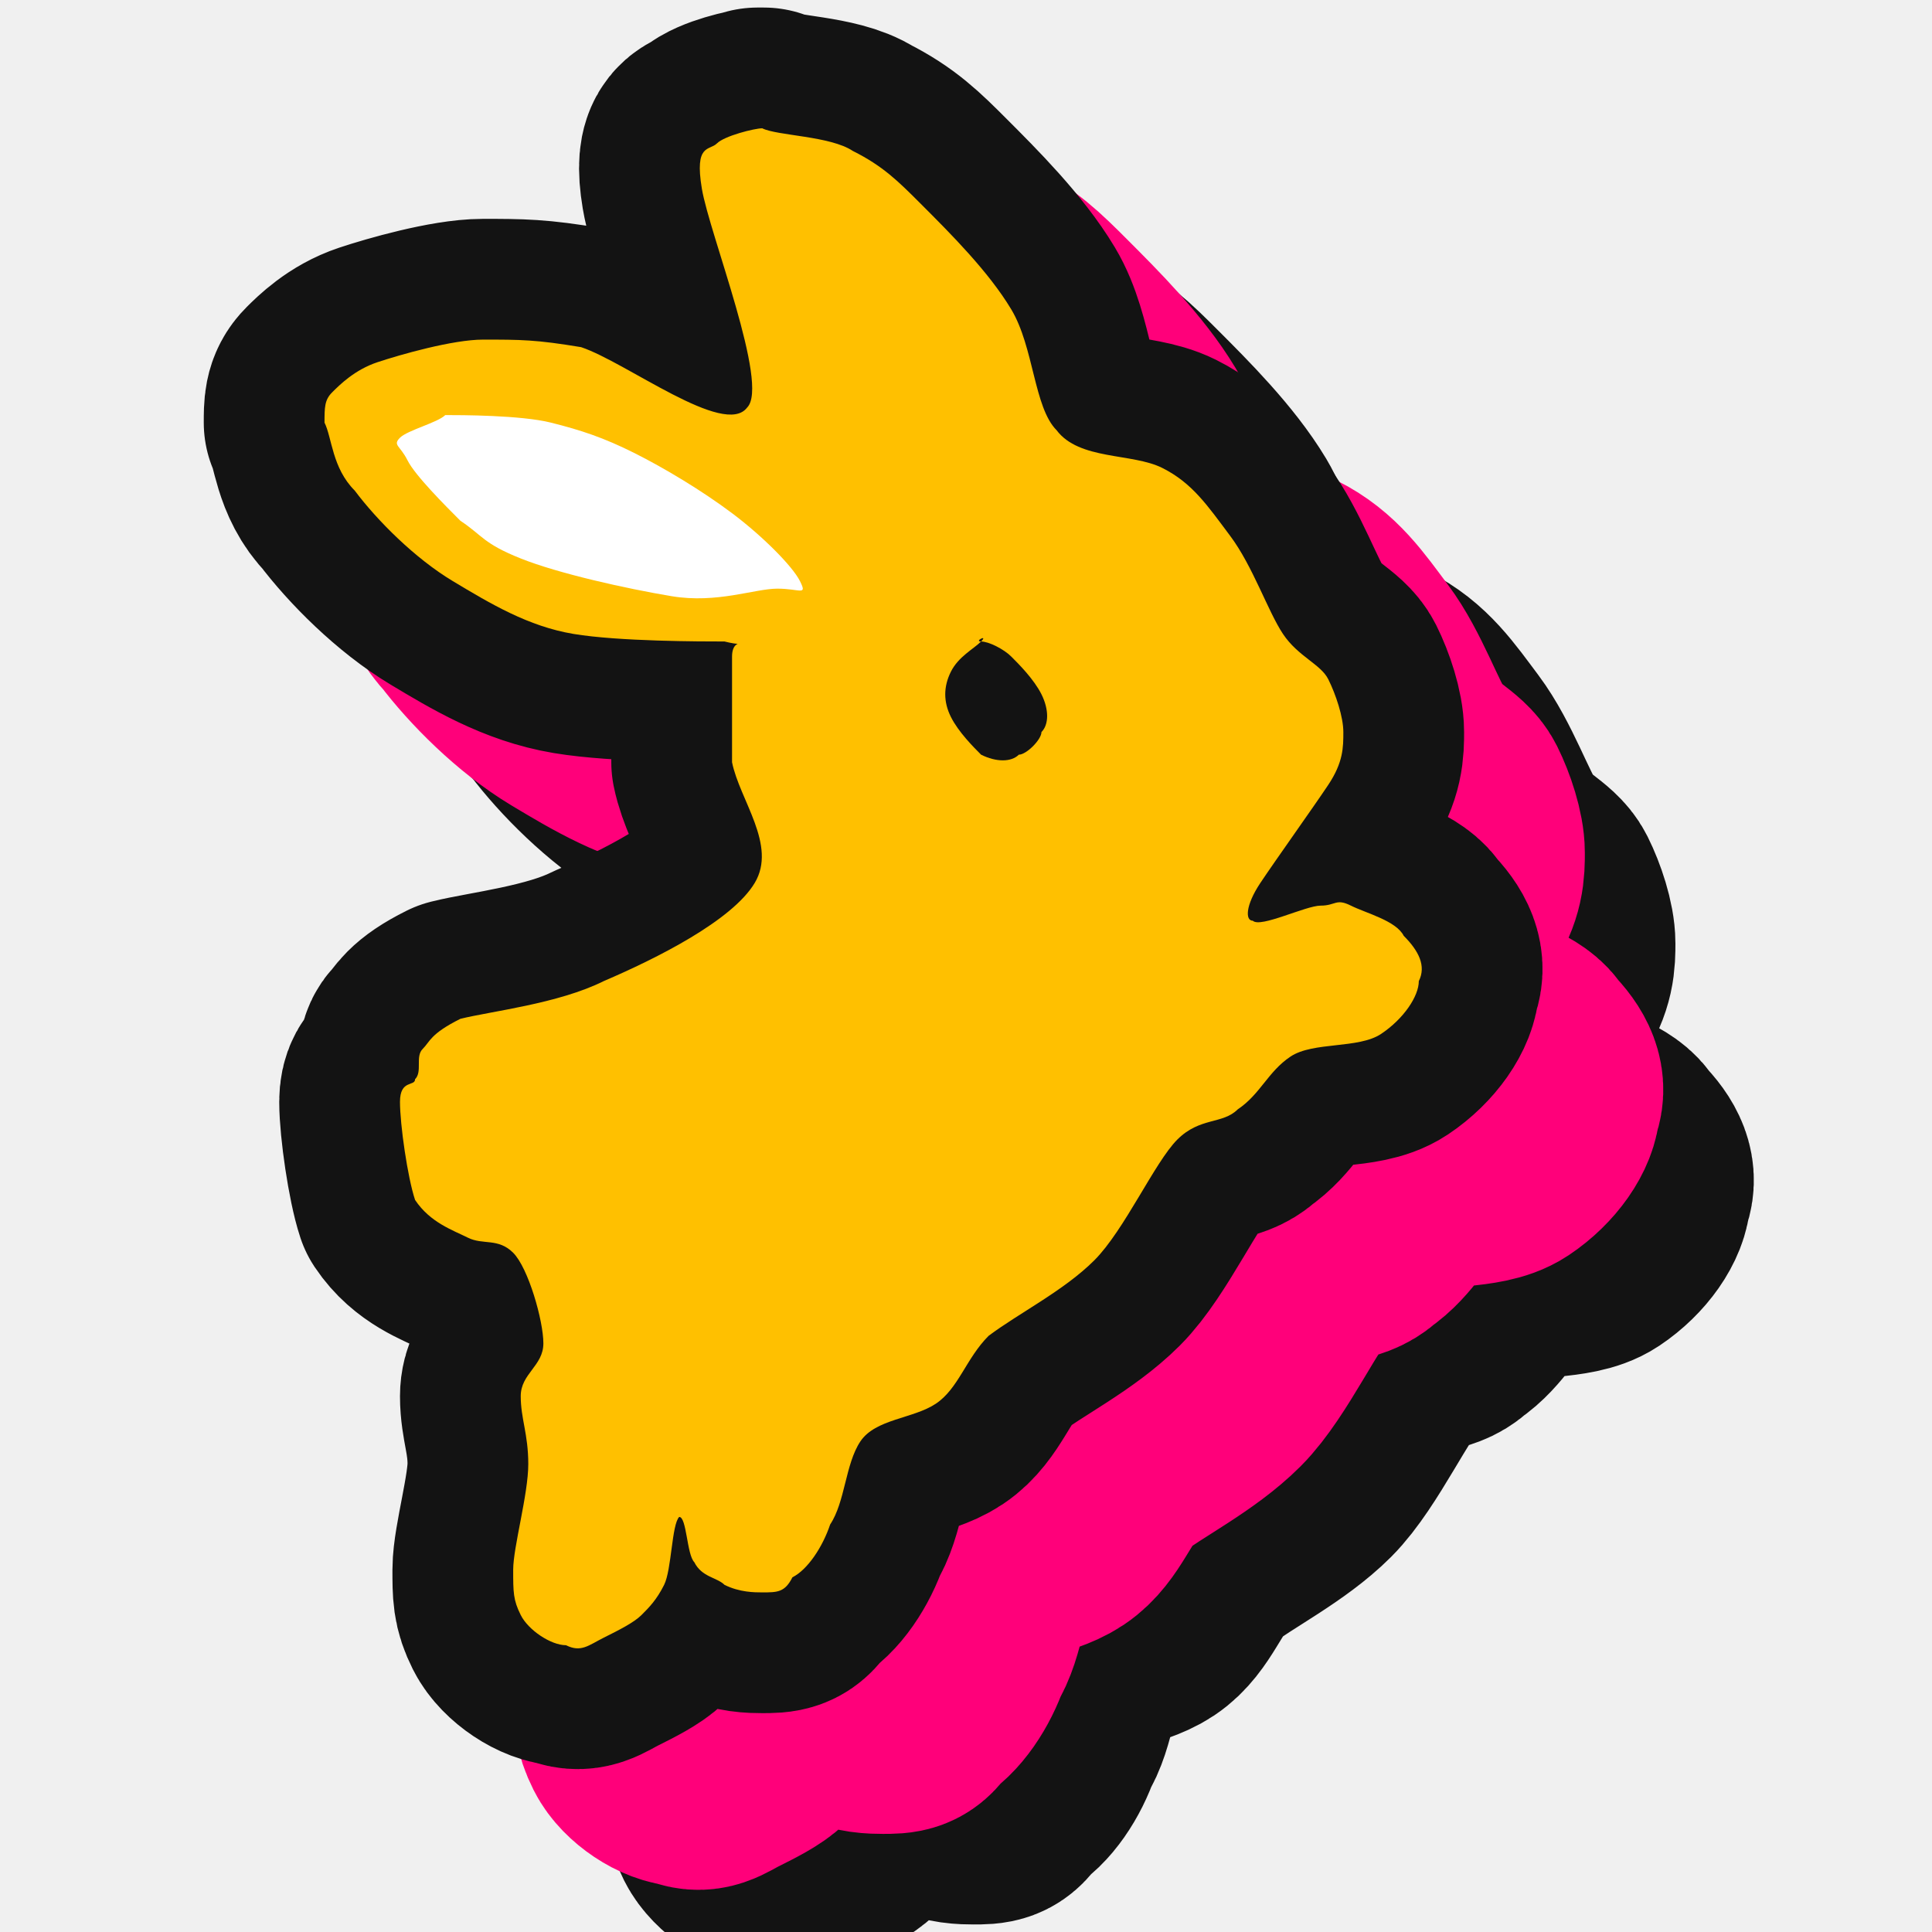
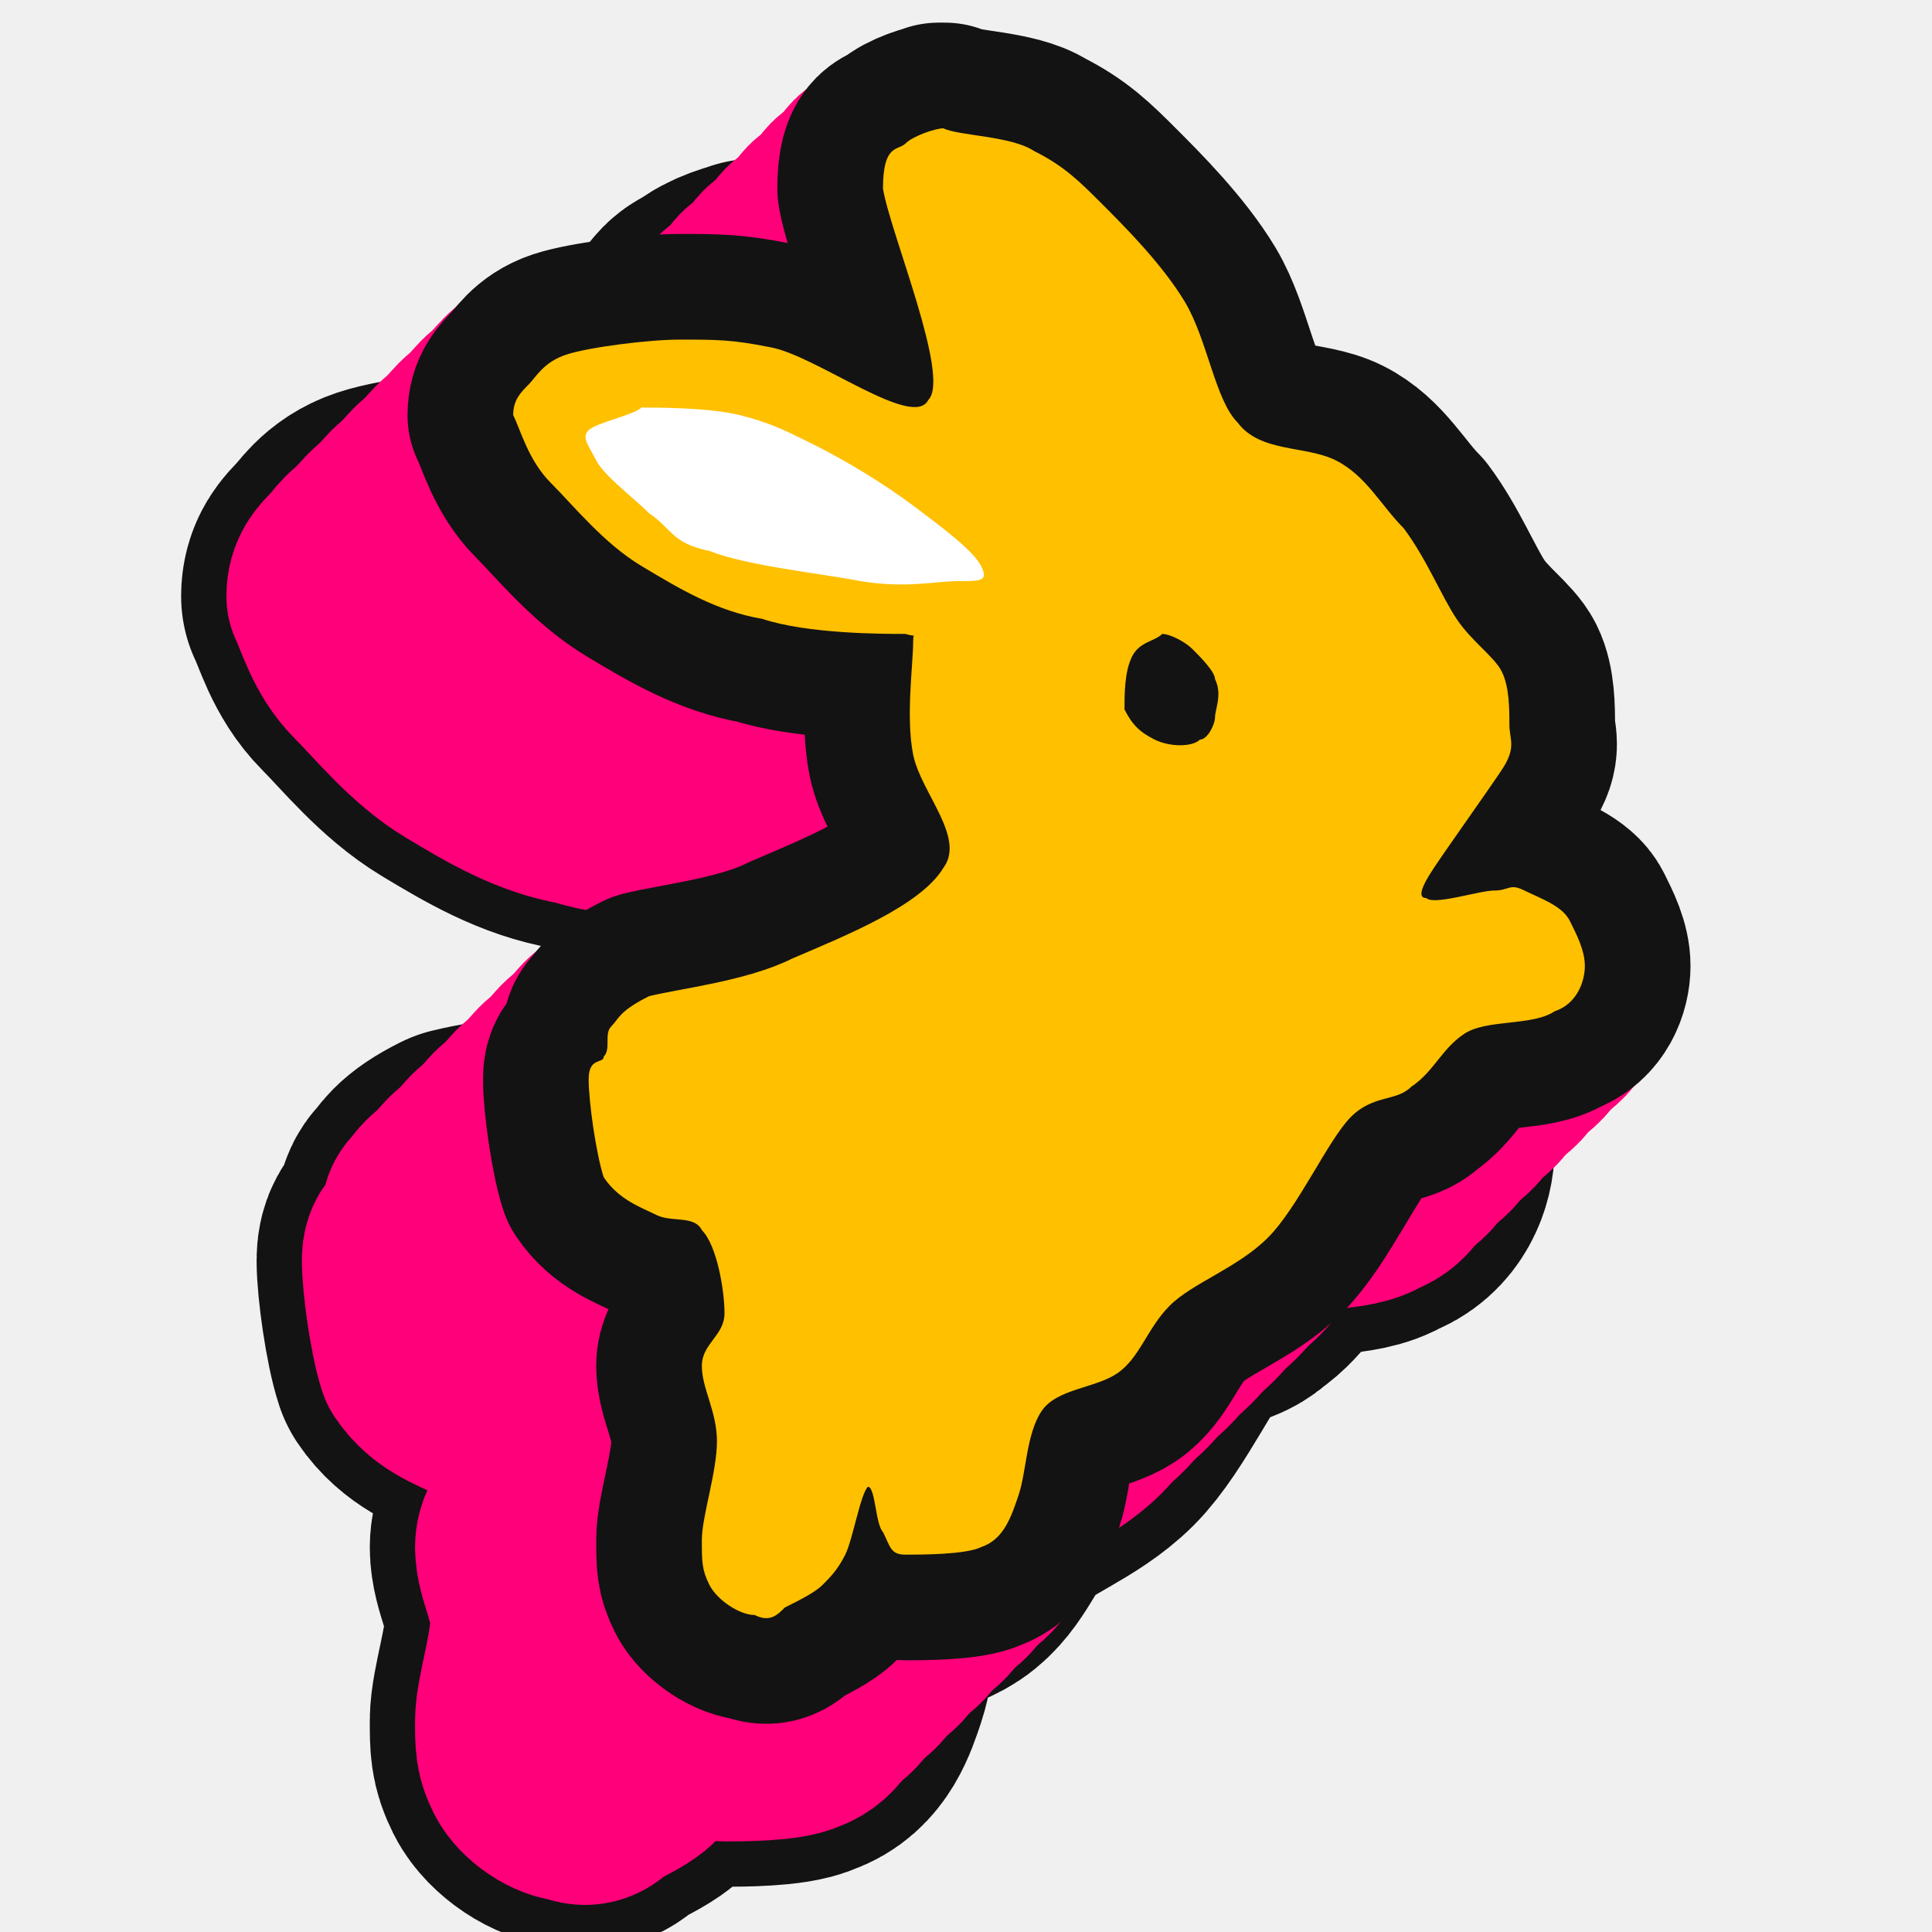
<svg xmlns="http://www.w3.org/2000/svg" viewBox="0 0 256 256">
  <defs>
    <clipPath id="c">
      <rect width="256" height="256" />
    </clipPath>
  </defs>
  <g clip-path="url(#c)">
    <defs>
-       <path id="r" d="M101 17C103 18 110 18 113 20C117 22 119 24 122 27C126 31 131 36 134 41C137 46 137 54 140 57C143 61 150 60 154 62C158 64 160 67 163 71C166 75 168 81 170 84C172 87 175 88 176 90C177 92 178 95 178 97C178 99 178 101 176 104C174 107 169 114 167 117C165 120 165 122 166 122C167 123 173 120 175 120C177 120 177 119 179 120C181 121 185 122 186 124C188 126 189 128 188 130C188 132 186 135 183 137C180 139 174 138 171 140C168 142 167 145 164 147C162 149 159 148 156 151C153 154 149 163 145 167C141 171 135 174 131 177C128 180 127 184 124 186C121 188 116 188 114 191C112 194 112 199 110 202C109 205 107 208 105 209C104 211 103 211 101 211C100 211 98 211 96 210C95 209 93 209 92 207C91 206 91 201 90 201C89 202 89 208 88 210C87 212 86 213 85 214C84 215 82 216 80 217C78 218 77 219 75 218C73 218 70 216 69 214C68 212 68 211 68 208C68 205 70 198 70 194C70 190 69 188 69 185C69 182 72 181 72 178C72 175 70 168 68 166C66 164 64 165 62 164C60 163 57 162 55 159C54 156 53 149 53 146C53 143 55 144 55 143C56 142 55 140 56 139C57 138 57 137 61 135C65 134 74 133 80 130C87 127 97 122 100 117C103 112 98 106 97 101C97 96 97 90 97 87C97 84 100 86 96 85C93 85 82 85 76 84C70 83 65 80 60 77C55 74 50 69 47 65C44 62 44 58 43 56C43 54 43 53 44 52C45 51 47 49 50 48C53 47 60 45 64 45C69 45 71 45 77 46C83 48 96 58 99 54C102 51 94 31 93 25C92 19 94 20 95 19C96 18 100 17 101 17C102 17 99 17 101 17Z" />
+       <path id="r" d="M125 17C127 18 134 18 137 20C141 22 143 24 146 27C149 30 154 35 157 40C160 45 161 53 164 56C167 60 173 59 177 61C181 63 183 67 186 70C189 74 191 79 193 82C195 85 198 87 199 89C200 91 200 94 200 96C200 98 201 99 199 102C197 105 192 112 190 115C188 118 188 119 189 119C190 120 196 118 198 118C200 118 200 117 202 118C204 119 207 120 208 122C209 124 210 126 210 128C210 130 209 133 206 134C203 136 197 135 194 137C191 139 190 142 187 144C185 146 182 145 179 148C176 151 172 160 168 164C164 168 158 170 155 173C152 176 151 180 148 182C145 184 140 184 138 187C136 190 136 195 135 198C134 201 133 204 130 205C128 206 122 206 120 206C118 206 118 205 117 203C116 202 116 197 115 197C114 198 113 204 112 206C111 208 110 209 109 210C108 211 106 212 104 213C103 214 102 215 100 214C98 214 95 212 94 210C93 208 93 207 93 204C93 201 95 195 95 191C95 187 93 184 93 181C93 178 96 177 96 174C96 171 95 165 93 163C92 161 89 162 87 161C85 160 82 159 80 156C79 153 78 146 78 143C78 140 80 141 80 140C81 139 80 137 81 136C82 135 82 134 86 132C90 131 99 130 105 127C112 124 122 120 125 115C128 111 122 105 121 100C120 95 121 88 121 85C121 82 123 85 120 84C117 84 107 84 101 82C95 81 90 78 85 75C80 72 76 67 73 64C70 61 69 57 68 55C68 53 69 52 70 51C71 50 72 48 75 47C78 46 86 45 90 45C95 45 97 45 102 46C108 47 121 57 123 53C126 50 118 31 117 25C117 19 119 20 120 19C121 18 124 17 125 17C126 17 123 17 125 17Z" />
    </defs>
-     <use href="#r" fill="#131313" stroke="#131313" stroke-width="32" stroke-linejoin="round" x="28" y="28" />
-     <use href="#r" fill="#ff007a" stroke="#ff007a" stroke-width="32" stroke-linejoin="round" x="16" y="16" />
-     <use href="#r" fill="#131313" stroke="#131313" stroke-width="32" stroke-linejoin="round" />
+     <use href="#r" fill="#131313" stroke="#131313" stroke-width="40" stroke-linejoin="round" x="-24" y="24" />
+     <use href="#r" fill="#ff007a" stroke="#ff007a" stroke-width="28" stroke-linejoin="round" x="-24" y="24" />
+     <use href="#r" fill="#ff007a" stroke="#ff007a" stroke-width="28" stroke-linejoin="round" x="-21" y="21" />
+     <use href="#r" fill="#ff007a" stroke="#ff007a" stroke-width="28" stroke-linejoin="round" x="-18" y="18" />
+     <use href="#r" fill="#ff007a" stroke="#ff007a" stroke-width="28" stroke-linejoin="round" x="-15" y="15" />
+     <use href="#r" fill="#ff007a" stroke="#ff007a" stroke-width="28" stroke-linejoin="round" x="-12" y="12" />
+     <use href="#r" fill="#ff007a" stroke="#ff007a" stroke-width="28" stroke-linejoin="round" x="-9" y="9" />
+     <use href="#r" fill="#ff007a" stroke="#ff007a" stroke-width="28" stroke-linejoin="round" x="-6" y="6" />
+     <use href="#r" fill="#ff007a" stroke="#ff007a" stroke-width="28" stroke-linejoin="round" x="-3" y="3" />
+     <use href="#r" fill="#131313" stroke="#131313" stroke-width="28" stroke-linejoin="round" />
    <use href="#r" fill="#ffc000" />
-     <path d="M59 55C61 55 69 55 73 56C77 57 80 58 84 60C88 62 93 65 97 68C101 71 105 75 106 77C107 79 106 78 103 78C100 78 95 80 89 79C83 78 74 76 69 74C64 72 64 71 61 69C59 67 55 63 54 61C53 59 52 59 53 58C54 57 58 56 59 55C60 55 57 55 59 55Z" fill="#ffffff" />
-     <path d="M130 85C131 85 133 86 134 87C135 88 137 90 138 92C139 94 139 96 138 97C138 98 136 100 135 100C134 101 132 101 130 100C129 99 127 97 126 95C125 93 125 91 126 89C127 87 129 86 130 85C131 84 129 85 130 85Z" fill="#131313" />
+     <path d="M85 54C87 54 94 54 98 55C102 56 104 57 108 59C112 61 117 64 121 67C125 70 129 73 130 75C131 77 130 77 127 77C124 77 120 78 114 77C109 76 99 75 94 73C89 72 89 70 86 68C84 66 80 63 79 61C78 59 77 58 78 57C79 56 84 55 85 54C86 54 83 54 85 54Z" fill="#ffffff" />
+     <path d="M154 84C155 84 157 85 158 86C159 87 161 89 161 90C162 92 161 94 161 95C161 96 160 98 159 98C158 99 155 99 153 98C151 97 150 96 149 94C149 92 149 89 150 87C151 85 153 85 154 84C155 84 153 84 154 84Z" fill="#131313" />
  </g>
</svg>
